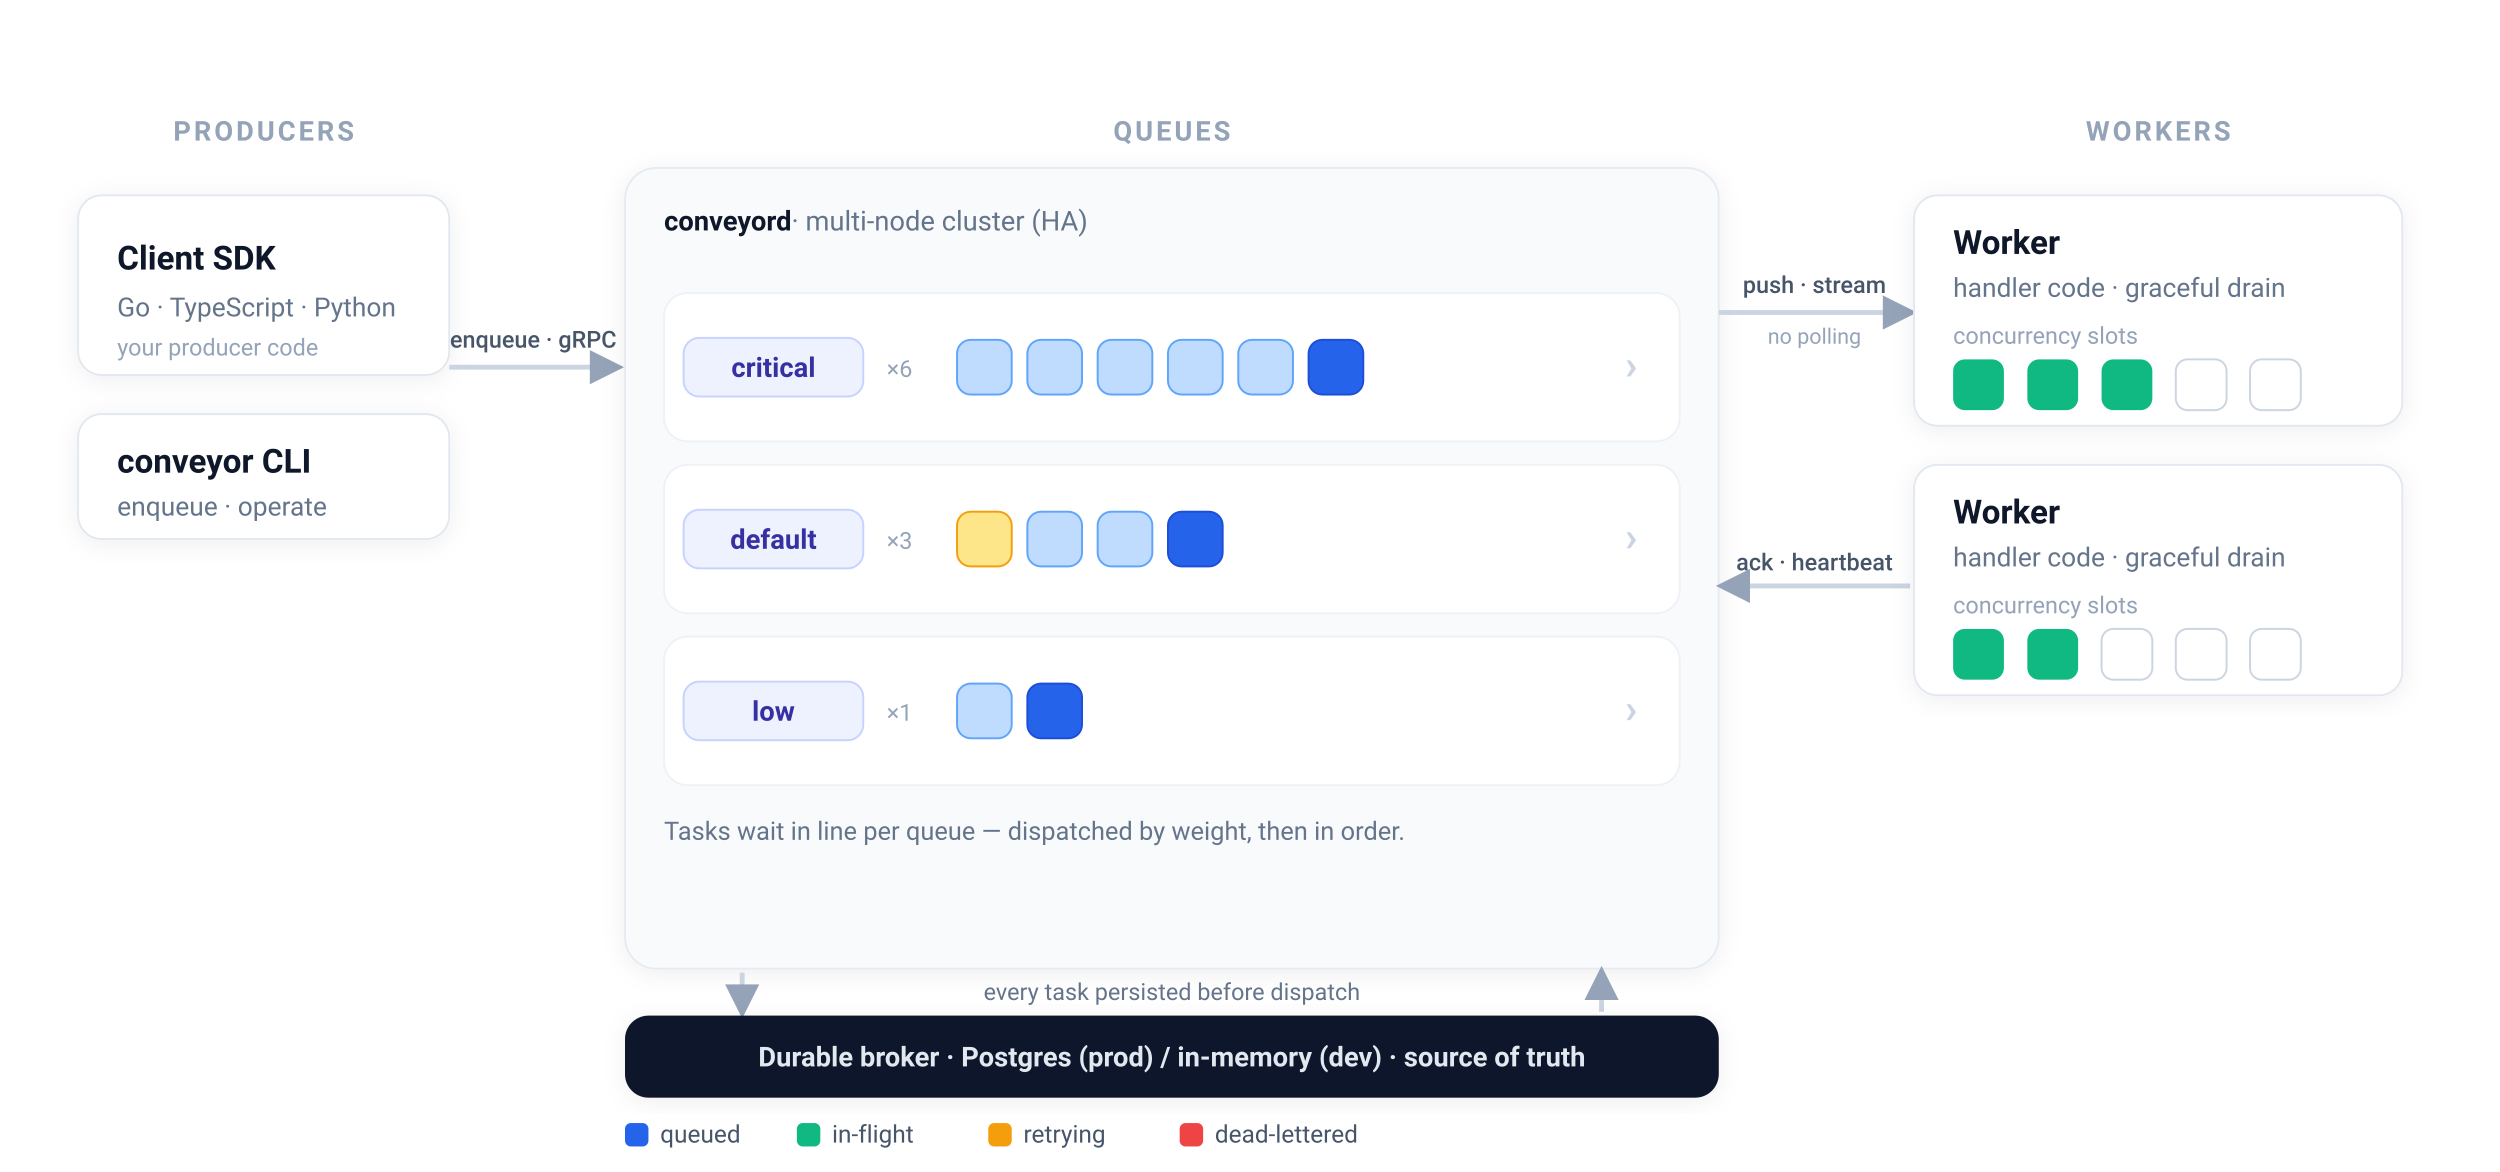
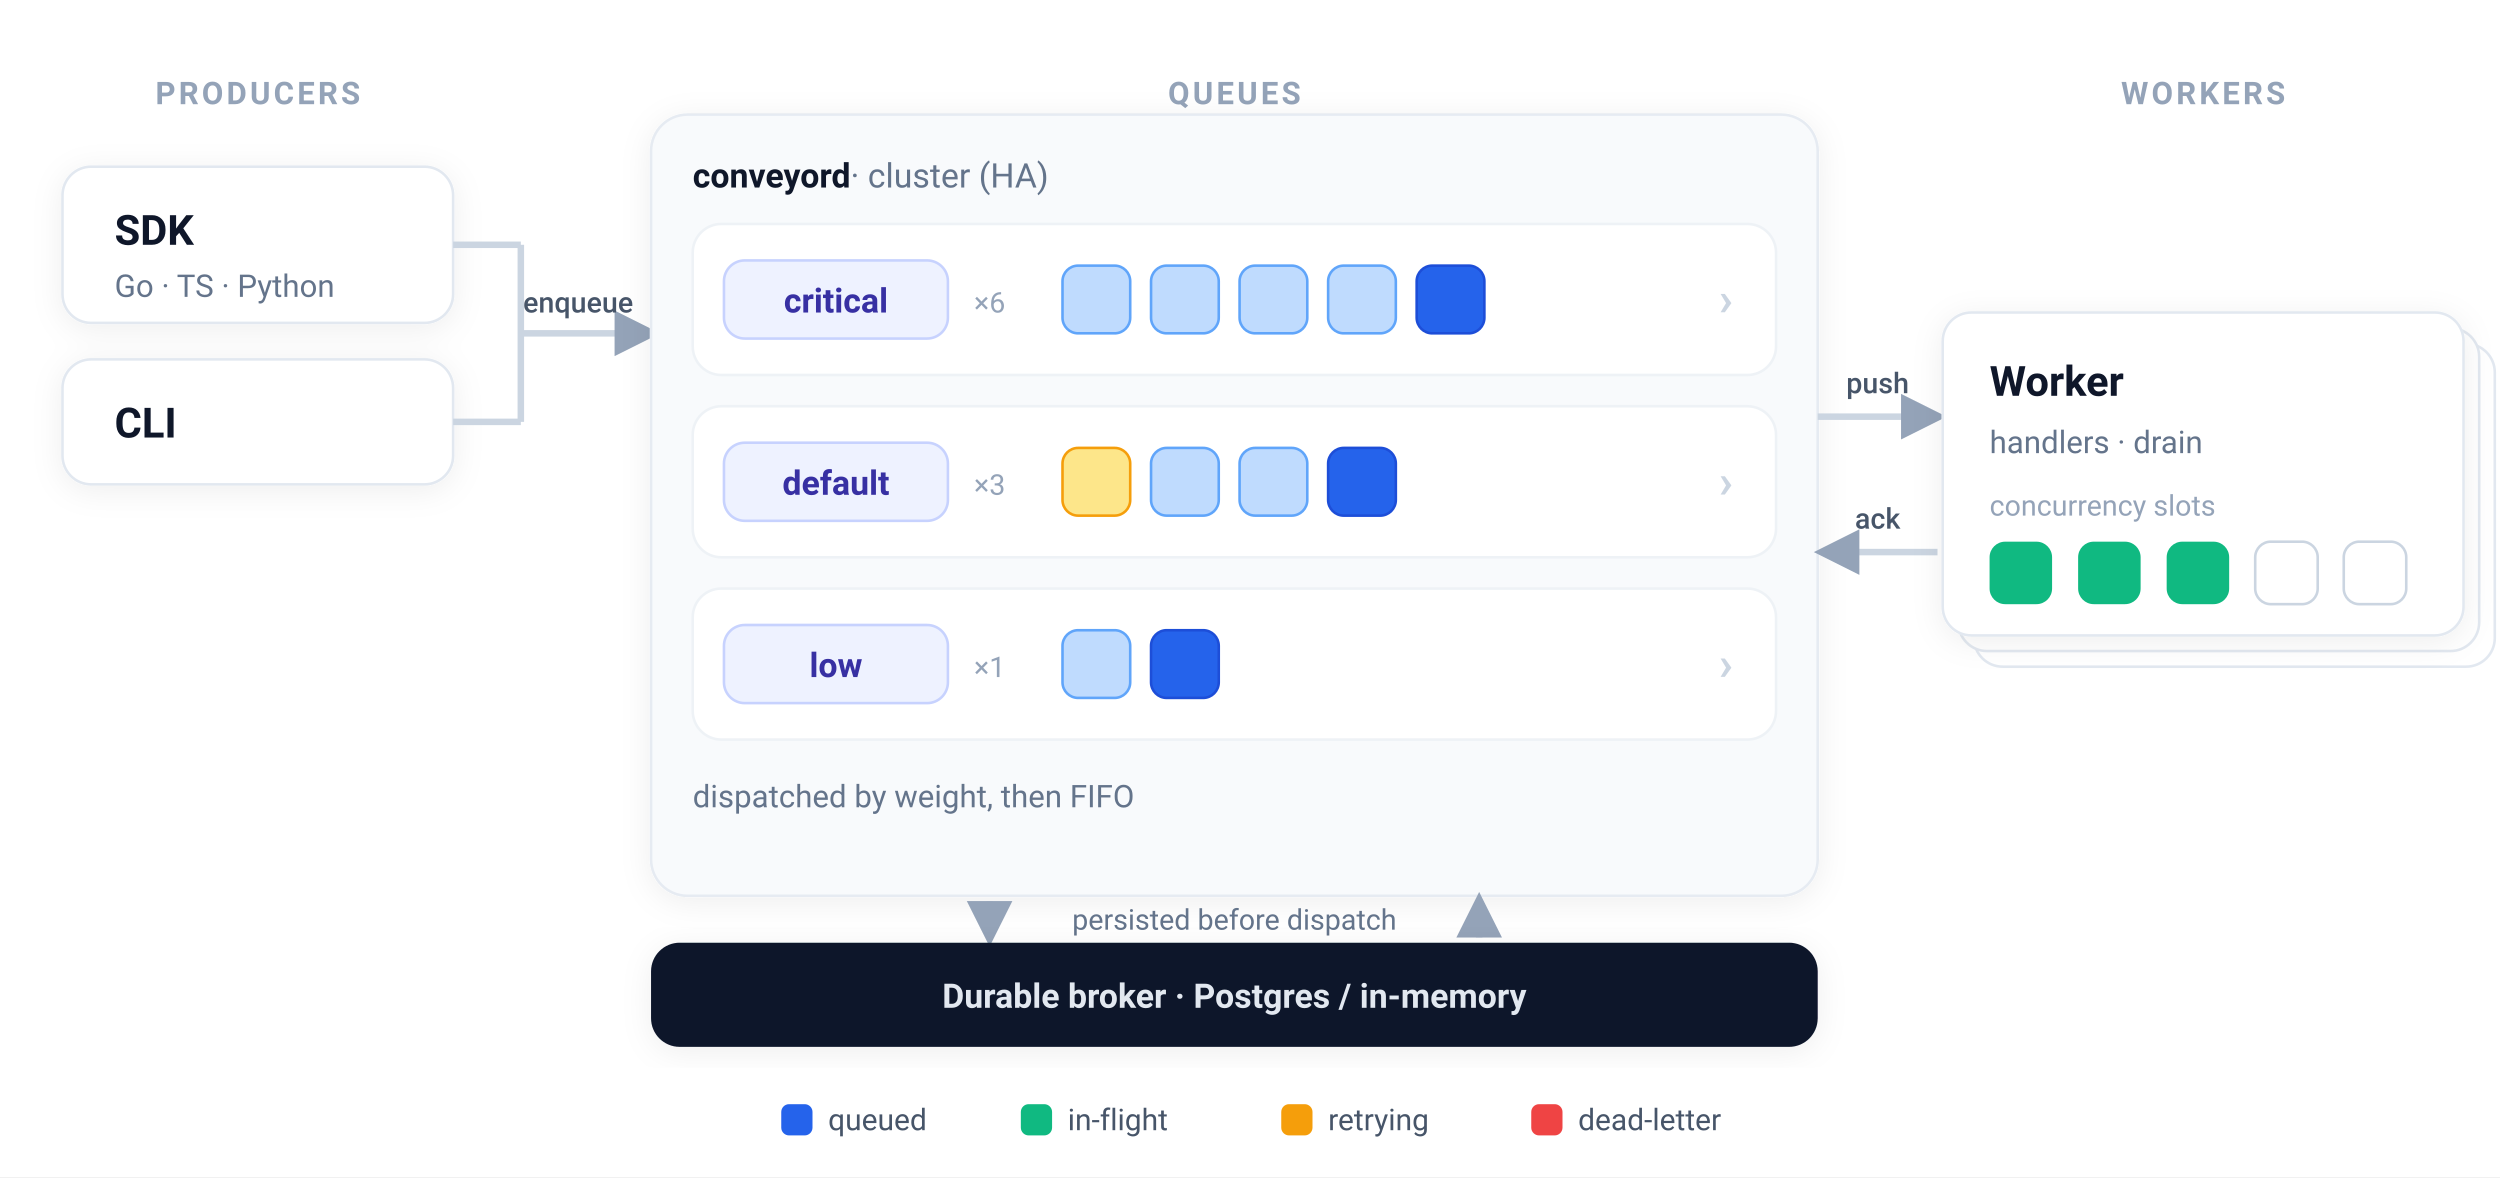
- <svg xmlns="http://www.w3.org/2000/svg" viewBox="0 0 1280 600" width="1280" height="600" font-family="-apple-system, BlinkMacSystemFont, 'Segoe UI', Roboto, Helvetica, Arial, sans-serif">
+ <svg xmlns="http://www.w3.org/2000/svg" viewBox="0 0 960 452" width="960" height="452" font-family="-apple-system, BlinkMacSystemFont, 'Segoe UI', Roboto, Helvetica, Arial, sans-serif">
  <defs>
    <marker id="arrow" viewBox="0 0 10 10" refX="8" refY="5" markerWidth="7" markerHeight="7" orient="auto-start-reverse">
      <path d="M0,0 L10,5 L0,10 z" fill="#94a3b8" />
    </marker>
    <filter id="shadow" x="-20%" y="-20%" width="140%" height="140%">
      <feDropShadow dx="0" dy="2" stdDeviation="6" flood-color="#0f172a" flood-opacity="0.07" />
    </filter>
  </defs>
-   <rect x="0" y="0" width="1280" height="600" fill="#ffffff" />
-   <text x="135" y="72" text-anchor="middle" font-size="14" font-weight="600" letter-spacing="1.5" fill="#94a3b8">PRODUCERS</text>
-   <text x="600" y="72" text-anchor="middle" font-size="14" font-weight="600" letter-spacing="1.5" fill="#94a3b8">QUEUES</text>
-   <text x="1105" y="72" text-anchor="middle" font-size="14" font-weight="600" letter-spacing="1.5" fill="#94a3b8">WORKERS</text>
+   <rect x="0" y="0" width="960" height="452" fill="#ffffff" />
+   <text x="99" y="40" text-anchor="middle" font-size="12" font-weight="600" letter-spacing="1.2" fill="#94a3b8">PRODUCERS</text>
+   <text x="474" y="40" text-anchor="middle" font-size="12" font-weight="600" letter-spacing="1.2" fill="#94a3b8">QUEUES</text>
+   <text x="846" y="40" text-anchor="middle" font-size="12" font-weight="600" letter-spacing="1.2" fill="#94a3b8">WORKERS</text>
  <g filter="url(#shadow)">
-     <rect x="40" y="100" width="190" height="92" rx="12" fill="#ffffff" stroke="#e2e8f0" />
-     <rect x="40" y="212" width="190" height="64" rx="12" fill="#ffffff" stroke="#e2e8f0" />
+     <rect x="24" y="64" width="150" height="60" rx="11" fill="#ffffff" stroke="#e2e8f0" />
+     <rect x="24" y="138" width="150" height="48" rx="11" fill="#ffffff" stroke="#e2e8f0" />
  </g>
-   <text x="60" y="138" font-size="17" font-weight="700" fill="#0f172a">Client SDK</text>
-   <text x="60" y="162" font-size="13.5" fill="#64748b">Go · TypeScript · Python</text>
-   <text x="60" y="182" font-size="12" fill="#94a3b8">your producer code</text>
-   <text x="60" y="242" font-size="17" font-weight="700" fill="#0f172a">conveyor CLI</text>
-   <text x="60" y="264" font-size="13.5" fill="#64748b">enqueue · operate</text>
-   <line x1="230" y1="188" x2="316" y2="188" stroke="#cbd5e1" stroke-width="2.5" marker-end="url(#arrow)" />
-   <text x="273" y="178" text-anchor="middle" font-size="12" font-weight="500" fill="#475569">enqueue · gRPC</text>
+   <text x="44" y="94" font-size="16" font-weight="700" fill="#0f172a">SDK</text>
+   <text x="44" y="114" font-size="12" fill="#64748b">Go · TS · Python</text>
+   <text x="44" y="168" font-size="16" font-weight="700" fill="#0f172a">CLI</text>
+   <line x1="174" y1="94" x2="200" y2="94" stroke="#cbd5e1" stroke-width="2.5" />
+   <line x1="174" y1="162" x2="200" y2="162" stroke="#cbd5e1" stroke-width="2.5" />
+   <line x1="200" y1="94" x2="200" y2="162" stroke="#cbd5e1" stroke-width="2.5" />
+   <line x1="200" y1="128" x2="250" y2="128" stroke="#cbd5e1" stroke-width="2.5" marker-end="url(#arrow)" />
+   <text x="222" y="120" text-anchor="middle" font-size="11" font-weight="500" fill="#475569">enqueue</text>
  <g filter="url(#shadow)">
-     <rect x="320" y="86" width="560" height="410" rx="16" fill="#f8fafc" stroke="#e6ebf2" />
+     <rect x="250" y="44" width="448" height="300" rx="14" fill="#f8fafc" stroke="#e6ebf2" />
  </g>
-   <text x="340" y="118" font-size="14" font-weight="700" fill="#0f172a">conveyord<tspan font-weight="400" fill="#64748b">  ·  multi-node cluster (HA)</tspan>
+   <text x="266" y="72" font-size="13" font-weight="700" fill="#0f172a">conveyord<tspan font-weight="400" fill="#64748b"> · cluster (HA)</tspan>
  </text>
-   <rect x="340" y="150" width="520" height="76" rx="12" fill="#ffffff" stroke="#eef2f6" />
-   <rect x="350" y="173" width="92" height="30" rx="8" fill="#eef2ff" stroke="#c7d2fe" />
-   <text x="396" y="193" text-anchor="middle" font-size="14" font-weight="700" fill="#3730a3">critical</text>
-   <text x="454" y="193" font-size="12" fill="#94a3b8">×6</text>
-   <rect x="490" y="174" width="28" height="28" rx="7" fill="#bfdbfe" stroke="#60a5fa" />
-   <rect x="526" y="174" width="28" height="28" rx="7" fill="#bfdbfe" stroke="#60a5fa" />
-   <rect x="562" y="174" width="28" height="28" rx="7" fill="#bfdbfe" stroke="#60a5fa" />
-   <rect x="598" y="174" width="28" height="28" rx="7" fill="#bfdbfe" stroke="#60a5fa" />
-   <rect x="634" y="174" width="28" height="28" rx="7" fill="#bfdbfe" stroke="#60a5fa" />
-   <rect x="670" y="174" width="28" height="28" rx="7" fill="#2563eb" stroke="#1d4ed8" />
-   <text x="832" y="194" font-size="21" font-weight="700" fill="#cbd5e1">›</text>
-   <rect x="340" y="238" width="520" height="76" rx="12" fill="#ffffff" stroke="#eef2f6" />
-   <rect x="350" y="261" width="92" height="30" rx="8" fill="#eef2ff" stroke="#c7d2fe" />
-   <text x="396" y="281" text-anchor="middle" font-size="14" font-weight="700" fill="#3730a3">default</text>
-   <text x="454" y="281" font-size="12" fill="#94a3b8">×3</text>
-   <rect x="490" y="262" width="28" height="28" rx="7" fill="#fde68a" stroke="#f59e0b" />
-   <rect x="526" y="262" width="28" height="28" rx="7" fill="#bfdbfe" stroke="#60a5fa" />
-   <rect x="562" y="262" width="28" height="28" rx="7" fill="#bfdbfe" stroke="#60a5fa" />
-   <rect x="598" y="262" width="28" height="28" rx="7" fill="#2563eb" stroke="#1d4ed8" />
-   <text x="832" y="282" font-size="21" font-weight="700" fill="#cbd5e1">›</text>
-   <rect x="340" y="326" width="520" height="76" rx="12" fill="#ffffff" stroke="#eef2f6" />
-   <rect x="350" y="349" width="92" height="30" rx="8" fill="#eef2ff" stroke="#c7d2fe" />
-   <text x="396" y="369" text-anchor="middle" font-size="14" font-weight="700" fill="#3730a3">low</text>
-   <text x="454" y="369" font-size="12" fill="#94a3b8">×1</text>
-   <rect x="490" y="350" width="28" height="28" rx="7" fill="#bfdbfe" stroke="#60a5fa" />
-   <rect x="526" y="350" width="28" height="28" rx="7" fill="#2563eb" stroke="#1d4ed8" />
-   <text x="832" y="370" font-size="21" font-weight="700" fill="#cbd5e1">›</text>
-   <text x="340" y="430" font-size="13" fill="#64748b">Tasks wait in line per queue — dispatched by weight, then in order.</text>
-   <line x1="880" y1="160" x2="978" y2="160" stroke="#cbd5e1" stroke-width="2.5" marker-end="url(#arrow)" />
-   <text x="929" y="150" text-anchor="middle" font-size="12" font-weight="500" fill="#475569">push · stream</text>
-   <text x="929" y="176" text-anchor="middle" font-size="11" fill="#94a3b8">no polling</text>
-   <line x1="978" y1="300" x2="882" y2="300" stroke="#cbd5e1" stroke-width="2.5" marker-end="url(#arrow)" />
-   <text x="929" y="292" text-anchor="middle" font-size="12" font-weight="500" fill="#475569">ack · heartbeat</text>
+   <rect x="266" y="86" width="416" height="58" rx="11" fill="#ffffff" stroke="#eef2f6" />
+   <rect x="278" y="100" width="86" height="30" rx="8" fill="#eef2ff" stroke="#c7d2fe" />
+   <text x="321" y="120" text-anchor="middle" font-size="13" font-weight="700" fill="#3730a3">critical</text>
+   <text x="374" y="120" font-size="11" fill="#94a3b8">×6</text>
+   <rect x="408" y="102" width="26" height="26" rx="6" fill="#bfdbfe" stroke="#60a5fa" />
+   <rect x="442" y="102" width="26" height="26" rx="6" fill="#bfdbfe" stroke="#60a5fa" />
+   <rect x="476" y="102" width="26" height="26" rx="6" fill="#bfdbfe" stroke="#60a5fa" />
+   <rect x="510" y="102" width="26" height="26" rx="6" fill="#bfdbfe" stroke="#60a5fa" />
+   <rect x="544" y="102" width="26" height="26" rx="6" fill="#2563eb" stroke="#1d4ed8" />
+   <text x="660" y="121" font-size="18" font-weight="700" fill="#cbd5e1">›</text>
+   <rect x="266" y="156" width="416" height="58" rx="11" fill="#ffffff" stroke="#eef2f6" />
+   <rect x="278" y="170" width="86" height="30" rx="8" fill="#eef2ff" stroke="#c7d2fe" />
+   <text x="321" y="190" text-anchor="middle" font-size="13" font-weight="700" fill="#3730a3">default</text>
+   <text x="374" y="190" font-size="11" fill="#94a3b8">×3</text>
+   <rect x="408" y="172" width="26" height="26" rx="6" fill="#fde68a" stroke="#f59e0b" />
+   <rect x="442" y="172" width="26" height="26" rx="6" fill="#bfdbfe" stroke="#60a5fa" />
+   <rect x="476" y="172" width="26" height="26" rx="6" fill="#bfdbfe" stroke="#60a5fa" />
+   <rect x="510" y="172" width="26" height="26" rx="6" fill="#2563eb" stroke="#1d4ed8" />
+   <text x="660" y="191" font-size="18" font-weight="700" fill="#cbd5e1">›</text>
+   <rect x="266" y="226" width="416" height="58" rx="11" fill="#ffffff" stroke="#eef2f6" />
+   <rect x="278" y="240" width="86" height="30" rx="8" fill="#eef2ff" stroke="#c7d2fe" />
+   <text x="321" y="260" text-anchor="middle" font-size="13" font-weight="700" fill="#3730a3">low</text>
+   <text x="374" y="260" font-size="11" fill="#94a3b8">×1</text>
+   <rect x="408" y="242" width="26" height="26" rx="6" fill="#bfdbfe" stroke="#60a5fa" />
+   <rect x="442" y="242" width="26" height="26" rx="6" fill="#2563eb" stroke="#1d4ed8" />
+   <text x="660" y="261" font-size="18" font-weight="700" fill="#cbd5e1">›</text>
+   <text x="266" y="310" font-size="12" fill="#64748b">dispatched by weight, then FIFO</text>
+   <line x1="698" y1="160" x2="744" y2="160" stroke="#cbd5e1" stroke-width="2.5" marker-end="url(#arrow)" />
+   <text x="721" y="151" text-anchor="middle" font-size="11" font-weight="500" fill="#475569">push</text>
+   <line x1="744" y1="212" x2="700" y2="212" stroke="#cbd5e1" stroke-width="2.5" marker-end="url(#arrow)" />
+   <text x="721" y="203" text-anchor="middle" font-size="11" font-weight="500" fill="#475569">ack</text>
+   <rect x="758" y="132" width="200" height="124" rx="11" fill="#ffffff" stroke="#e2e8f0" />
+   <rect x="752" y="126" width="200" height="124" rx="11" fill="#ffffff" stroke="#e2e8f0" />
  <g filter="url(#shadow)">
-     <rect x="980" y="100" width="250" height="118" rx="12" fill="#ffffff" stroke="#e2e8f0" />
-     <rect x="980" y="238" width="250" height="118" rx="12" fill="#ffffff" stroke="#e2e8f0" />
+     <rect x="746" y="120" width="200" height="124" rx="11" fill="#ffffff" stroke="#e2e8f0" />
  </g>
-   <text x="1000" y="130" font-size="17" font-weight="700" fill="#0f172a">Worker</text>
-   <text x="1000" y="152" font-size="13.5" fill="#64748b">handler code · graceful drain</text>
-   <text x="1000" y="176" font-size="12" fill="#94a3b8">concurrency slots</text>
-   <rect x="1000" y="184" width="26" height="26" rx="6" fill="#10b981" />
-   <rect x="1038" y="184" width="26" height="26" rx="6" fill="#10b981" />
-   <rect x="1076" y="184" width="26" height="26" rx="6" fill="#10b981" />
-   <rect x="1114" y="184" width="26" height="26" rx="6" fill="#ffffff" stroke="#cbd5e1" />
-   <rect x="1152" y="184" width="26" height="26" rx="6" fill="#ffffff" stroke="#cbd5e1" />
-   <text x="1000" y="268" font-size="17" font-weight="700" fill="#0f172a">Worker</text>
-   <text x="1000" y="290" font-size="13.5" fill="#64748b">handler code · graceful drain</text>
-   <text x="1000" y="314" font-size="12" fill="#94a3b8">concurrency slots</text>
-   <rect x="1000" y="322" width="26" height="26" rx="6" fill="#10b981" />
-   <rect x="1038" y="322" width="26" height="26" rx="6" fill="#10b981" />
-   <rect x="1076" y="322" width="26" height="26" rx="6" fill="#ffffff" stroke="#cbd5e1" />
-   <rect x="1114" y="322" width="26" height="26" rx="6" fill="#ffffff" stroke="#cbd5e1" />
-   <rect x="1152" y="322" width="26" height="26" rx="6" fill="#ffffff" stroke="#cbd5e1" />
-   <line x1="380" y1="498" x2="380" y2="518" stroke="#cbd5e1" stroke-width="2.5" marker-end="url(#arrow)" />
-   <line x1="820" y1="518" x2="820" y2="498" stroke="#cbd5e1" stroke-width="2.5" marker-end="url(#arrow)" />
-   <text x="600" y="512" text-anchor="middle" font-size="12" fill="#64748b">every task persisted before dispatch</text>
+   <text x="764" y="152" font-size="16" font-weight="700" fill="#0f172a">Worker</text>
+   <text x="764" y="174" font-size="12" fill="#64748b">handlers · drain</text>
+   <text x="764" y="198" font-size="11" fill="#94a3b8">concurrency slots</text>
+   <rect x="764" y="208" width="24" height="24" rx="6" fill="#10b981" />
+   <rect x="798" y="208" width="24" height="24" rx="6" fill="#10b981" />
+   <rect x="832" y="208" width="24" height="24" rx="6" fill="#10b981" />
+   <rect x="866" y="208" width="24" height="24" rx="6" fill="#ffffff" stroke="#cbd5e1" />
+   <rect x="900" y="208" width="24" height="24" rx="6" fill="#ffffff" stroke="#cbd5e1" />
+   <line x1="380" y1="346" x2="380" y2="360" stroke="#cbd5e1" stroke-width="2.5" marker-end="url(#arrow)" />
+   <line x1="568" y1="360" x2="568" y2="346" stroke="#cbd5e1" stroke-width="2.5" marker-end="url(#arrow)" />
+   <text x="474" y="357" text-anchor="middle" font-size="11" fill="#64748b">persisted before dispatch</text>
  <g filter="url(#shadow)">
-     <rect x="320" y="520" width="560" height="42" rx="12" fill="#0f172a" />
+     <rect x="250" y="362" width="448" height="40" rx="11" fill="#0f172a" />
  </g>
-   <text x="600" y="546" text-anchor="middle" font-size="14" font-weight="600" fill="#e2e8f0">Durable broker · Postgres (prod) / in-memory (dev) · source of truth</text>
-   <rect x="320" y="575" width="12" height="12" rx="3" fill="#2563eb" />
-   <text x="338" y="585" font-size="12.5" fill="#475569">queued</text>
-   <rect x="408" y="575" width="12" height="12" rx="3" fill="#10b981" />
-   <text x="426" y="585" font-size="12.5" fill="#475569">in-flight</text>
-   <rect x="506" y="575" width="12" height="12" rx="3" fill="#f59e0b" />
-   <text x="524" y="585" font-size="12.5" fill="#475569">retrying</text>
-   <rect x="604" y="575" width="12" height="12" rx="3" fill="#ef4444" />
-   <text x="622" y="585" font-size="12.5" fill="#475569">dead-lettered</text>
+   <text x="474" y="387" text-anchor="middle" font-size="13" font-weight="600" fill="#e2e8f0">Durable broker · Postgres / in-memory</text>
+   <rect x="300" y="424" width="12" height="12" rx="3" fill="#2563eb" />
+   <text x="318" y="434" font-size="11.5" fill="#475569">queued</text>
+   <rect x="392" y="424" width="12" height="12" rx="3" fill="#10b981" />
+   <text x="410" y="434" font-size="11.5" fill="#475569">in-flight</text>
+   <rect x="492" y="424" width="12" height="12" rx="3" fill="#f59e0b" />
+   <text x="510" y="434" font-size="11.5" fill="#475569">retrying</text>
+   <rect x="588" y="424" width="12" height="12" rx="3" fill="#ef4444" />
+   <text x="606" y="434" font-size="11.5" fill="#475569">dead-letter</text>
</svg>
